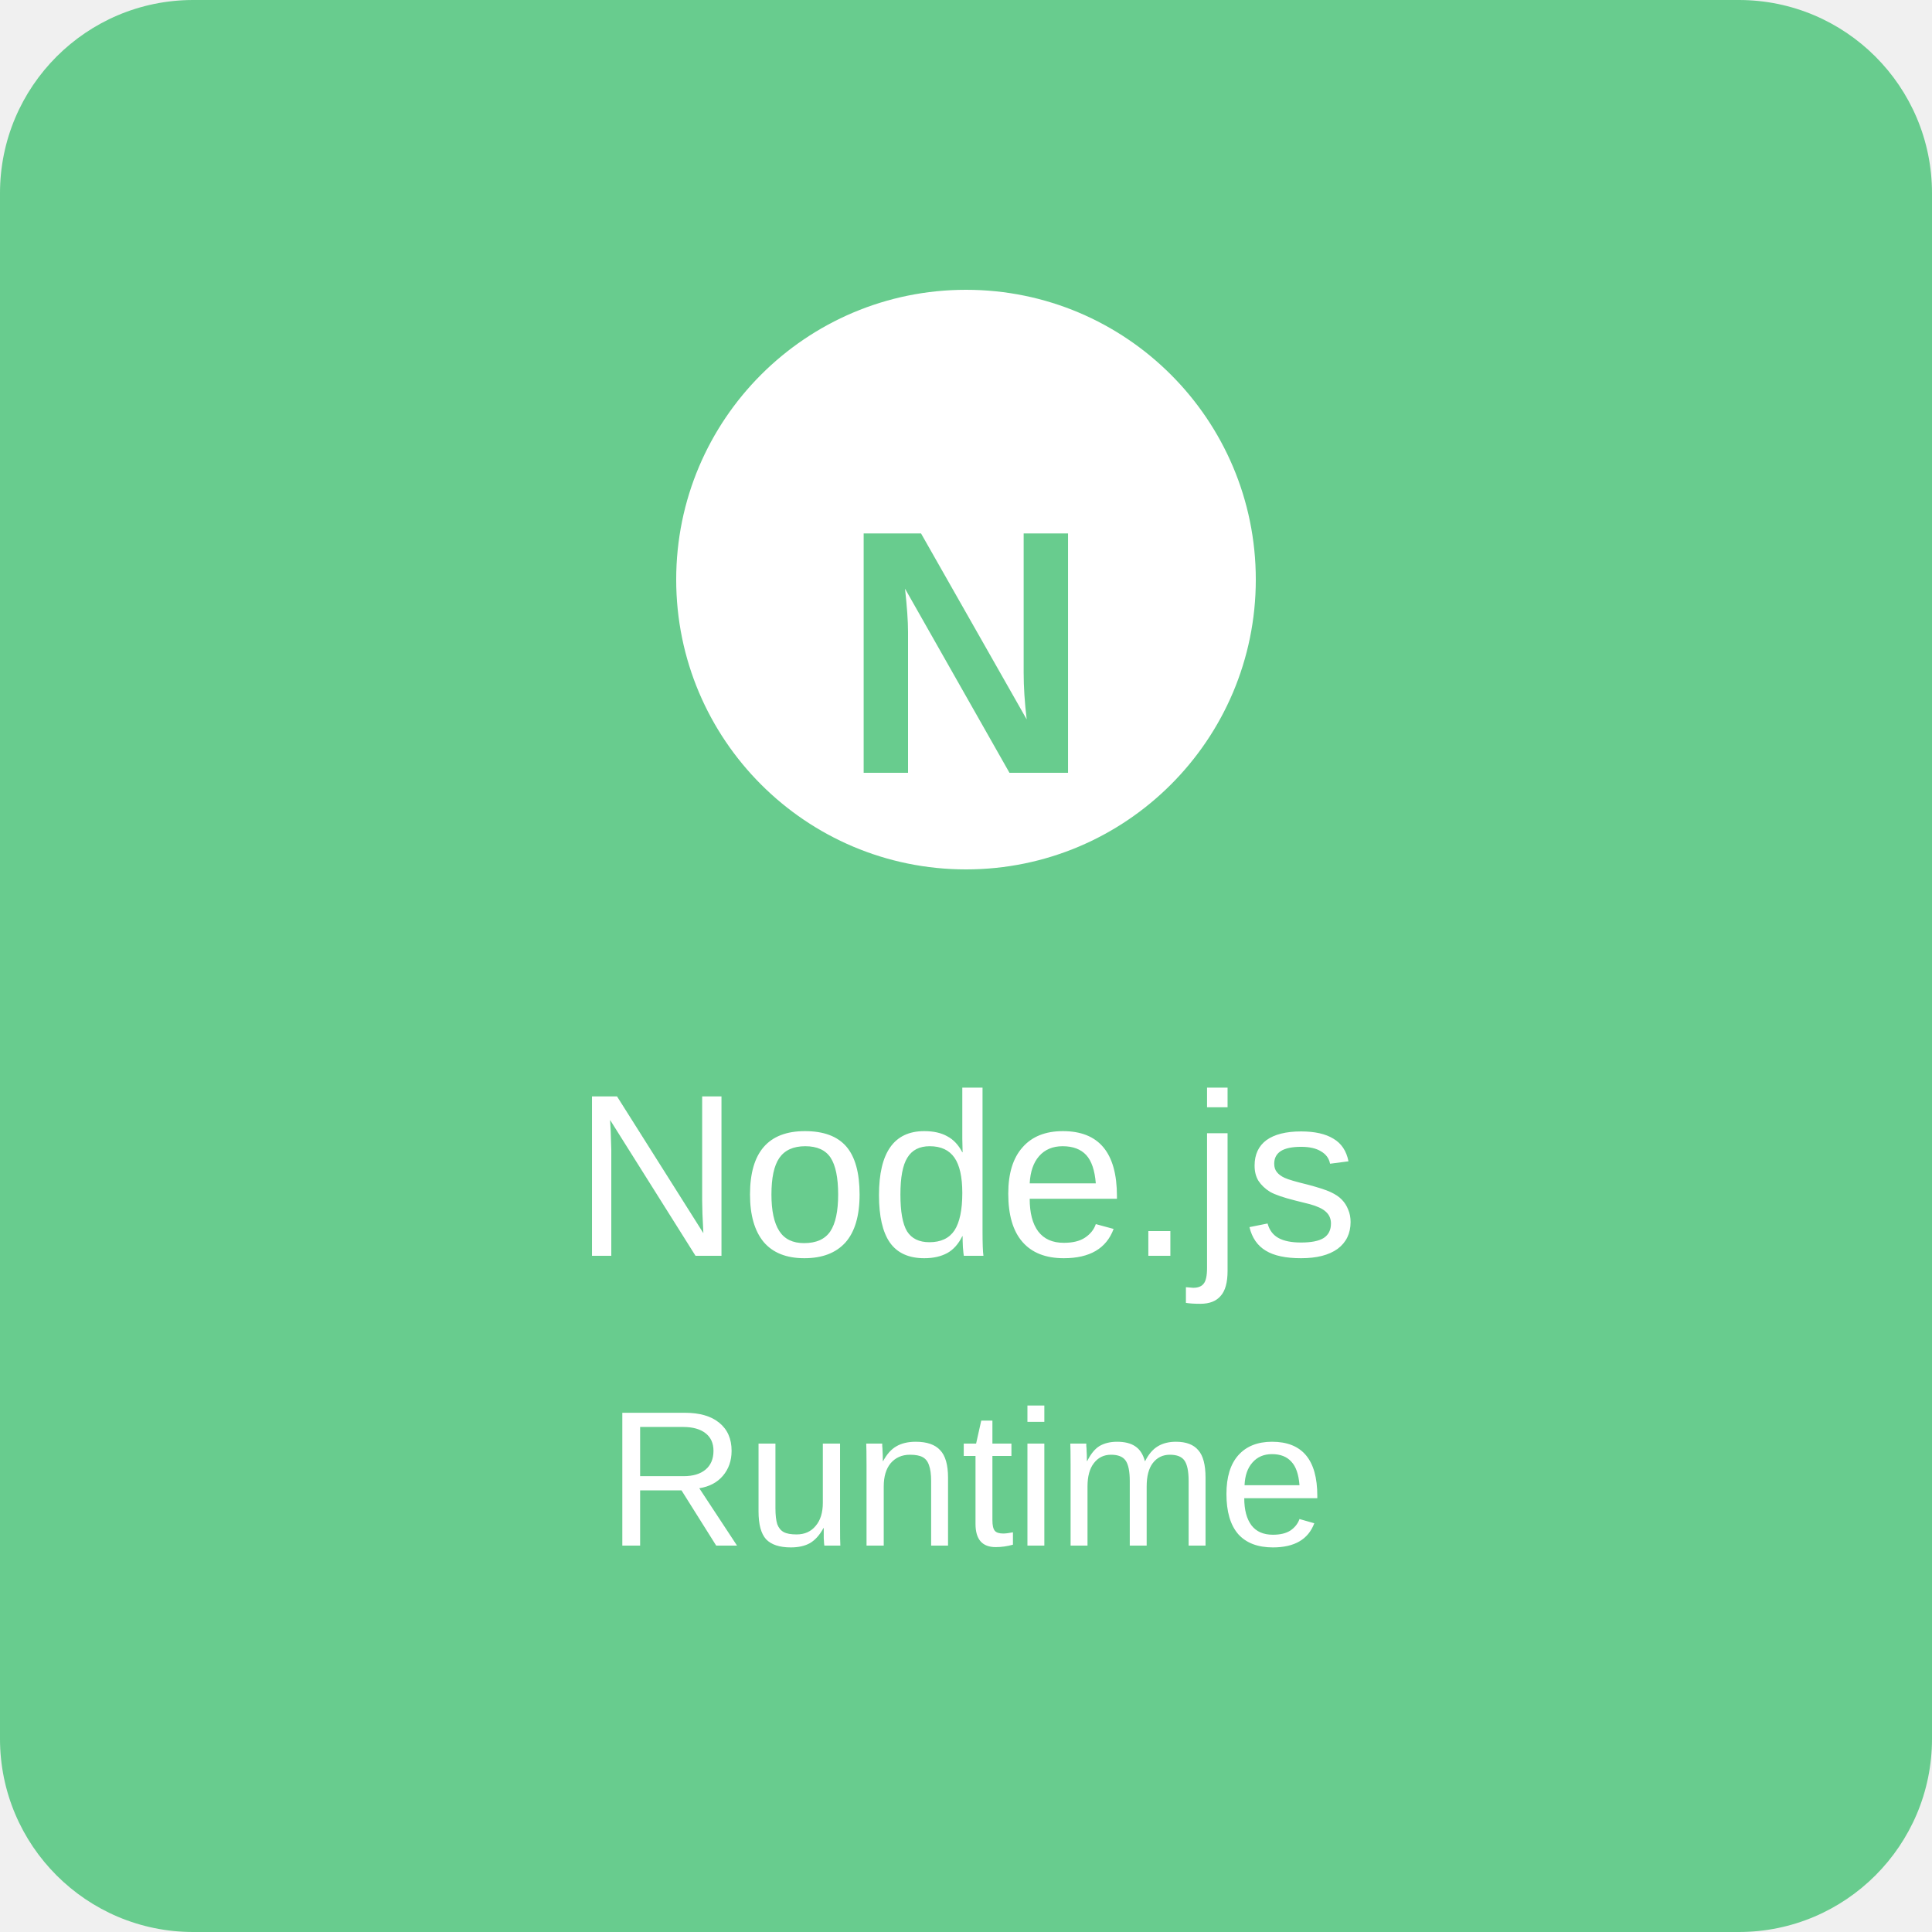
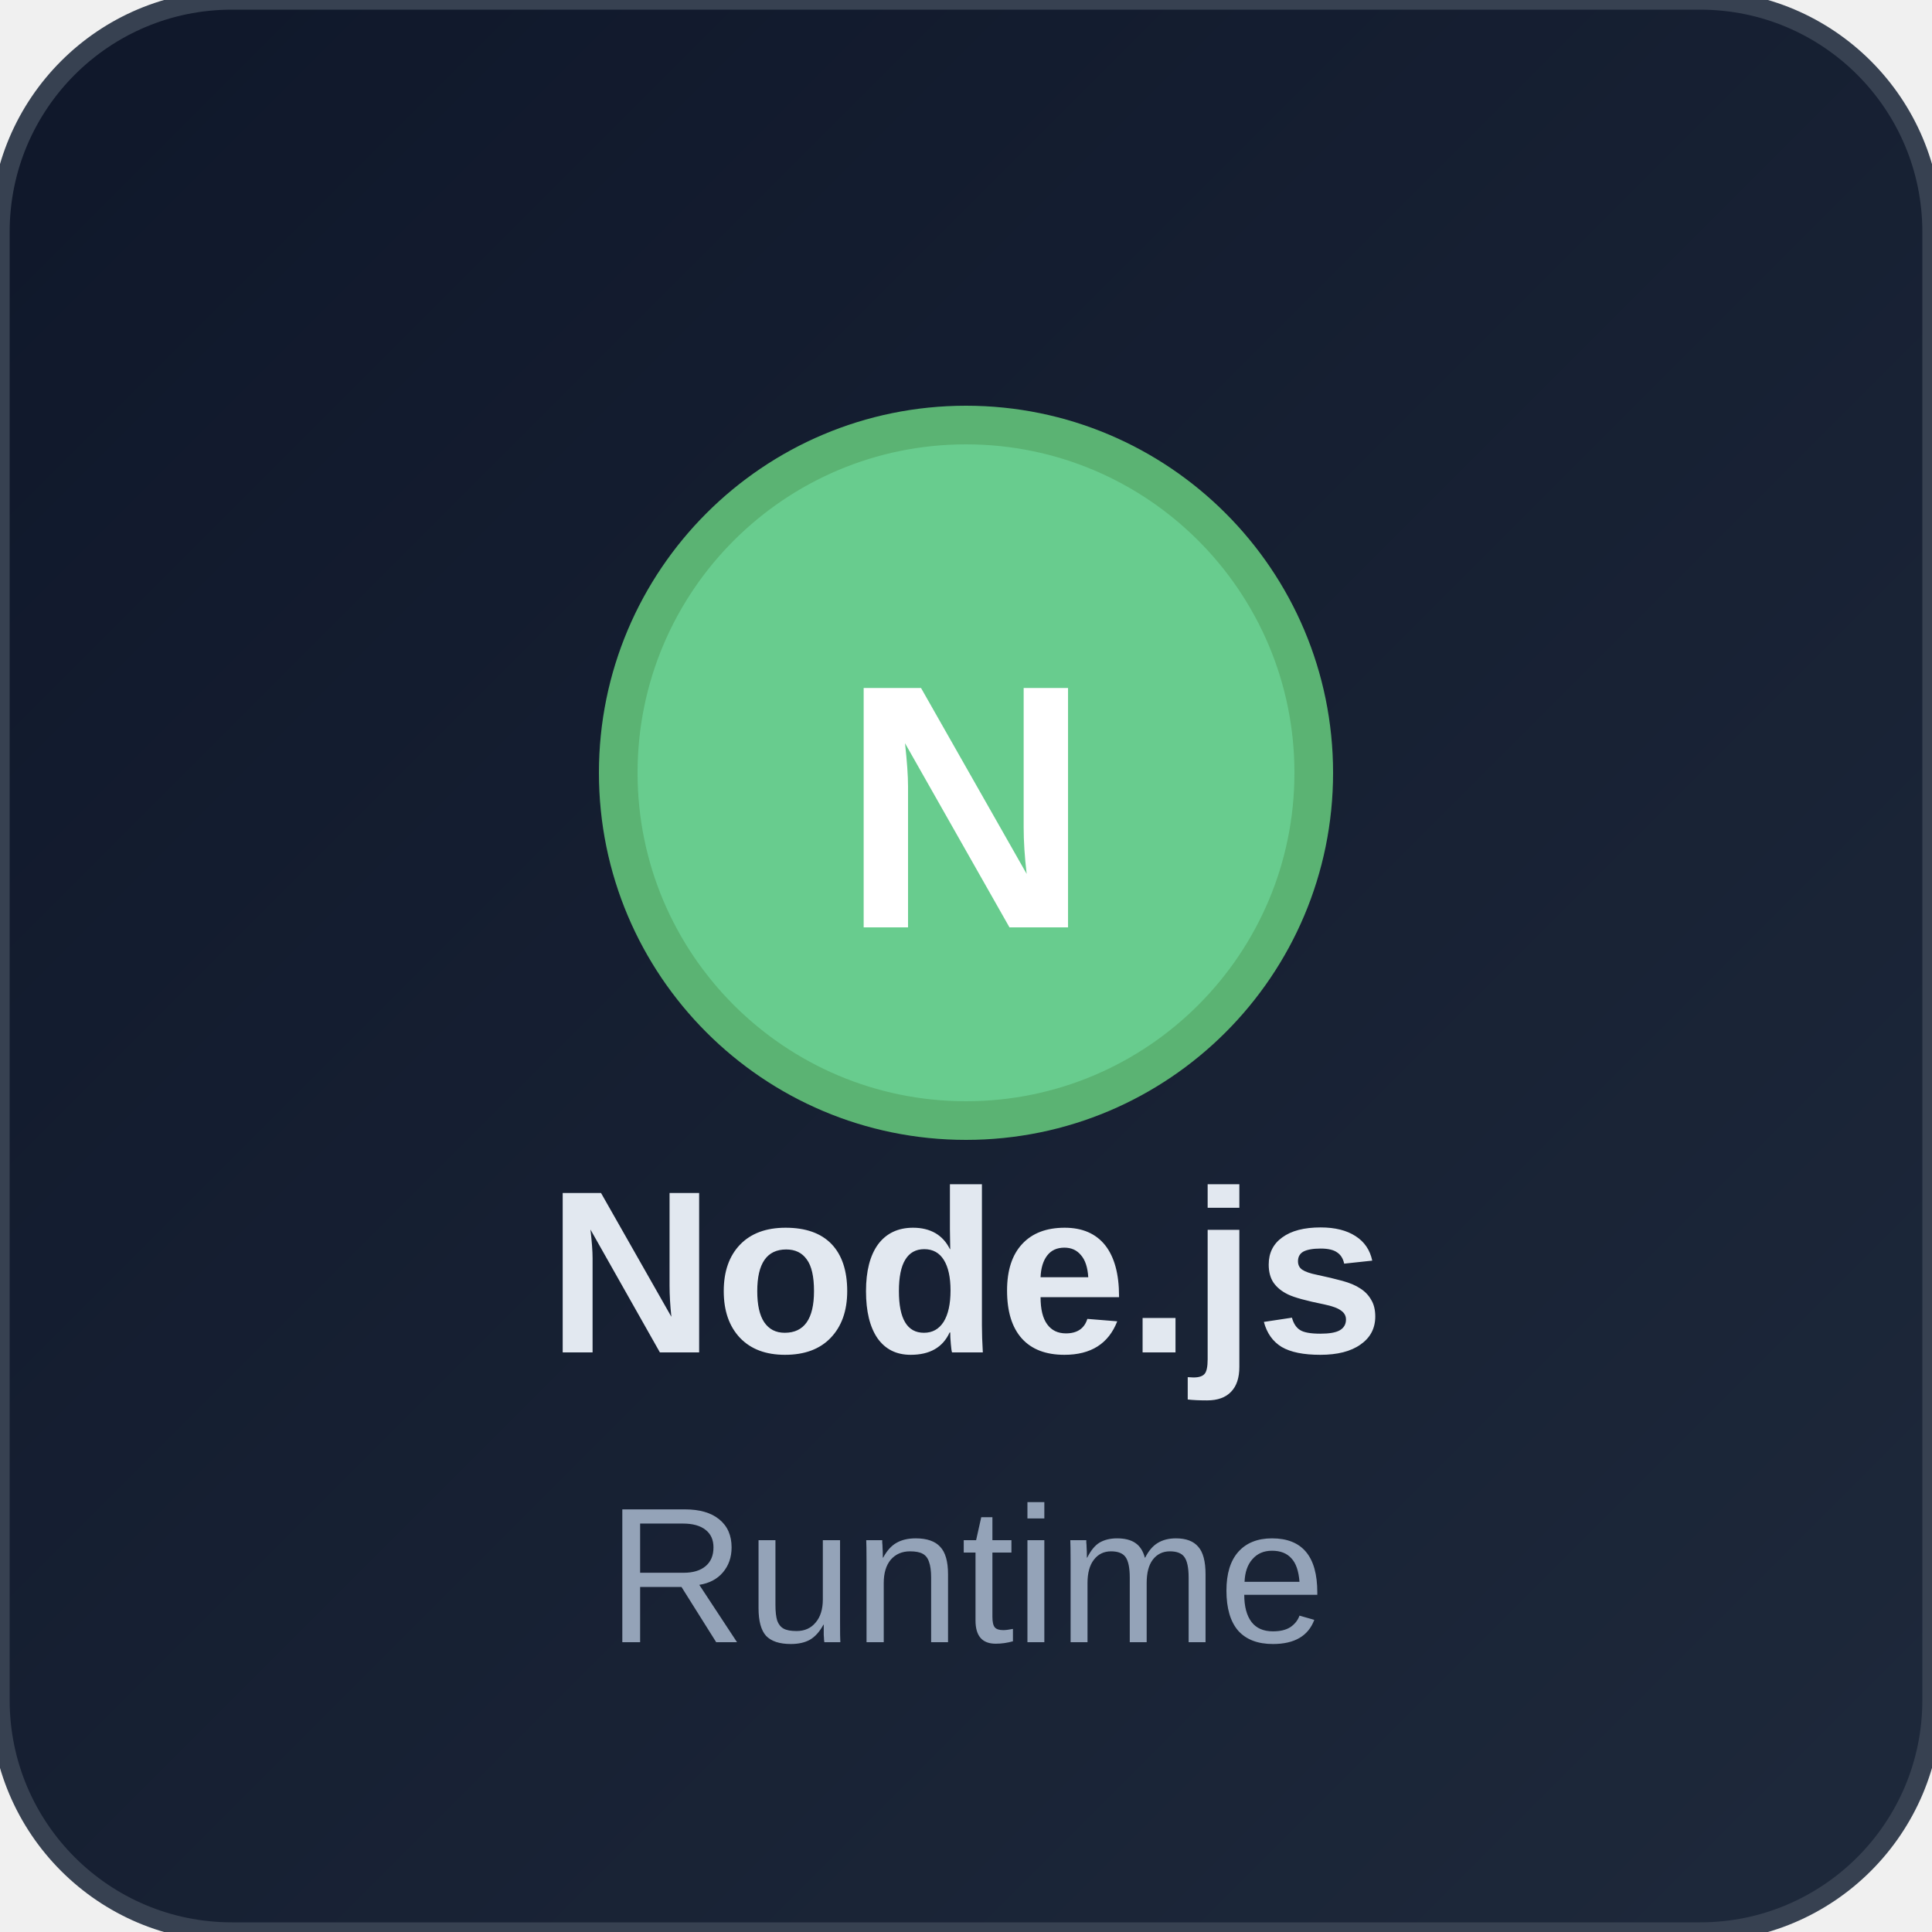
<svg xmlns="http://www.w3.org/2000/svg" width="100" height="100">
-   <rect width="100" height="100" fill="#68CC8E" rx="10" />
-   <circle cx="50" cy="30" r="15" fill="#ffffff" />
-   <text x="50" y="40" fill="#68CC8E" font-family="Arial, sans-serif" font-size="18" font-weight="bold" text-anchor="middle">N</text>
-   <text x="50" y="65" fill="#ffffff" font-family="Arial, sans-serif" font-size="12" text-anchor="middle">Node.js</text>
-   <text x="50" y="80" fill="#ffffff" font-family="Arial, sans-serif" font-size="10" text-anchor="middle">Runtime</text>
+   <defs>
+     <linearGradient id="darkBg" x1="0%" y1="0%" x2="100%" y2="100%">
+       <stop offset="0%" style="stop-color:#0f172a;stop-opacity:1" />
+       <stop offset="100%" style="stop-color:#1e293b;stop-opacity:1" />
+     </linearGradient>
+   </defs>
+   <rect width="100" height="100" fill="url(#darkBg)" rx="12" stroke="#374151" stroke-width="1" />
+   <circle cx="50" cy="40" r="18" fill="#68CC8E" stroke="#5bb373" stroke-width="2" />
+   <text x="50" y="48" fill="#ffffff" font-family="Arial, sans-serif" font-size="18" font-weight="bold" text-anchor="middle">N</text>
+   <text x="50" y="70" fill="#e2e8f0" font-family="Arial, sans-serif" font-size="12" font-weight="600" text-anchor="middle">Node.js</text>
+   <text x="50" y="85" fill="#94a3b8" font-family="Arial, sans-serif" font-size="10" text-anchor="middle">Runtime</text>
</svg>
